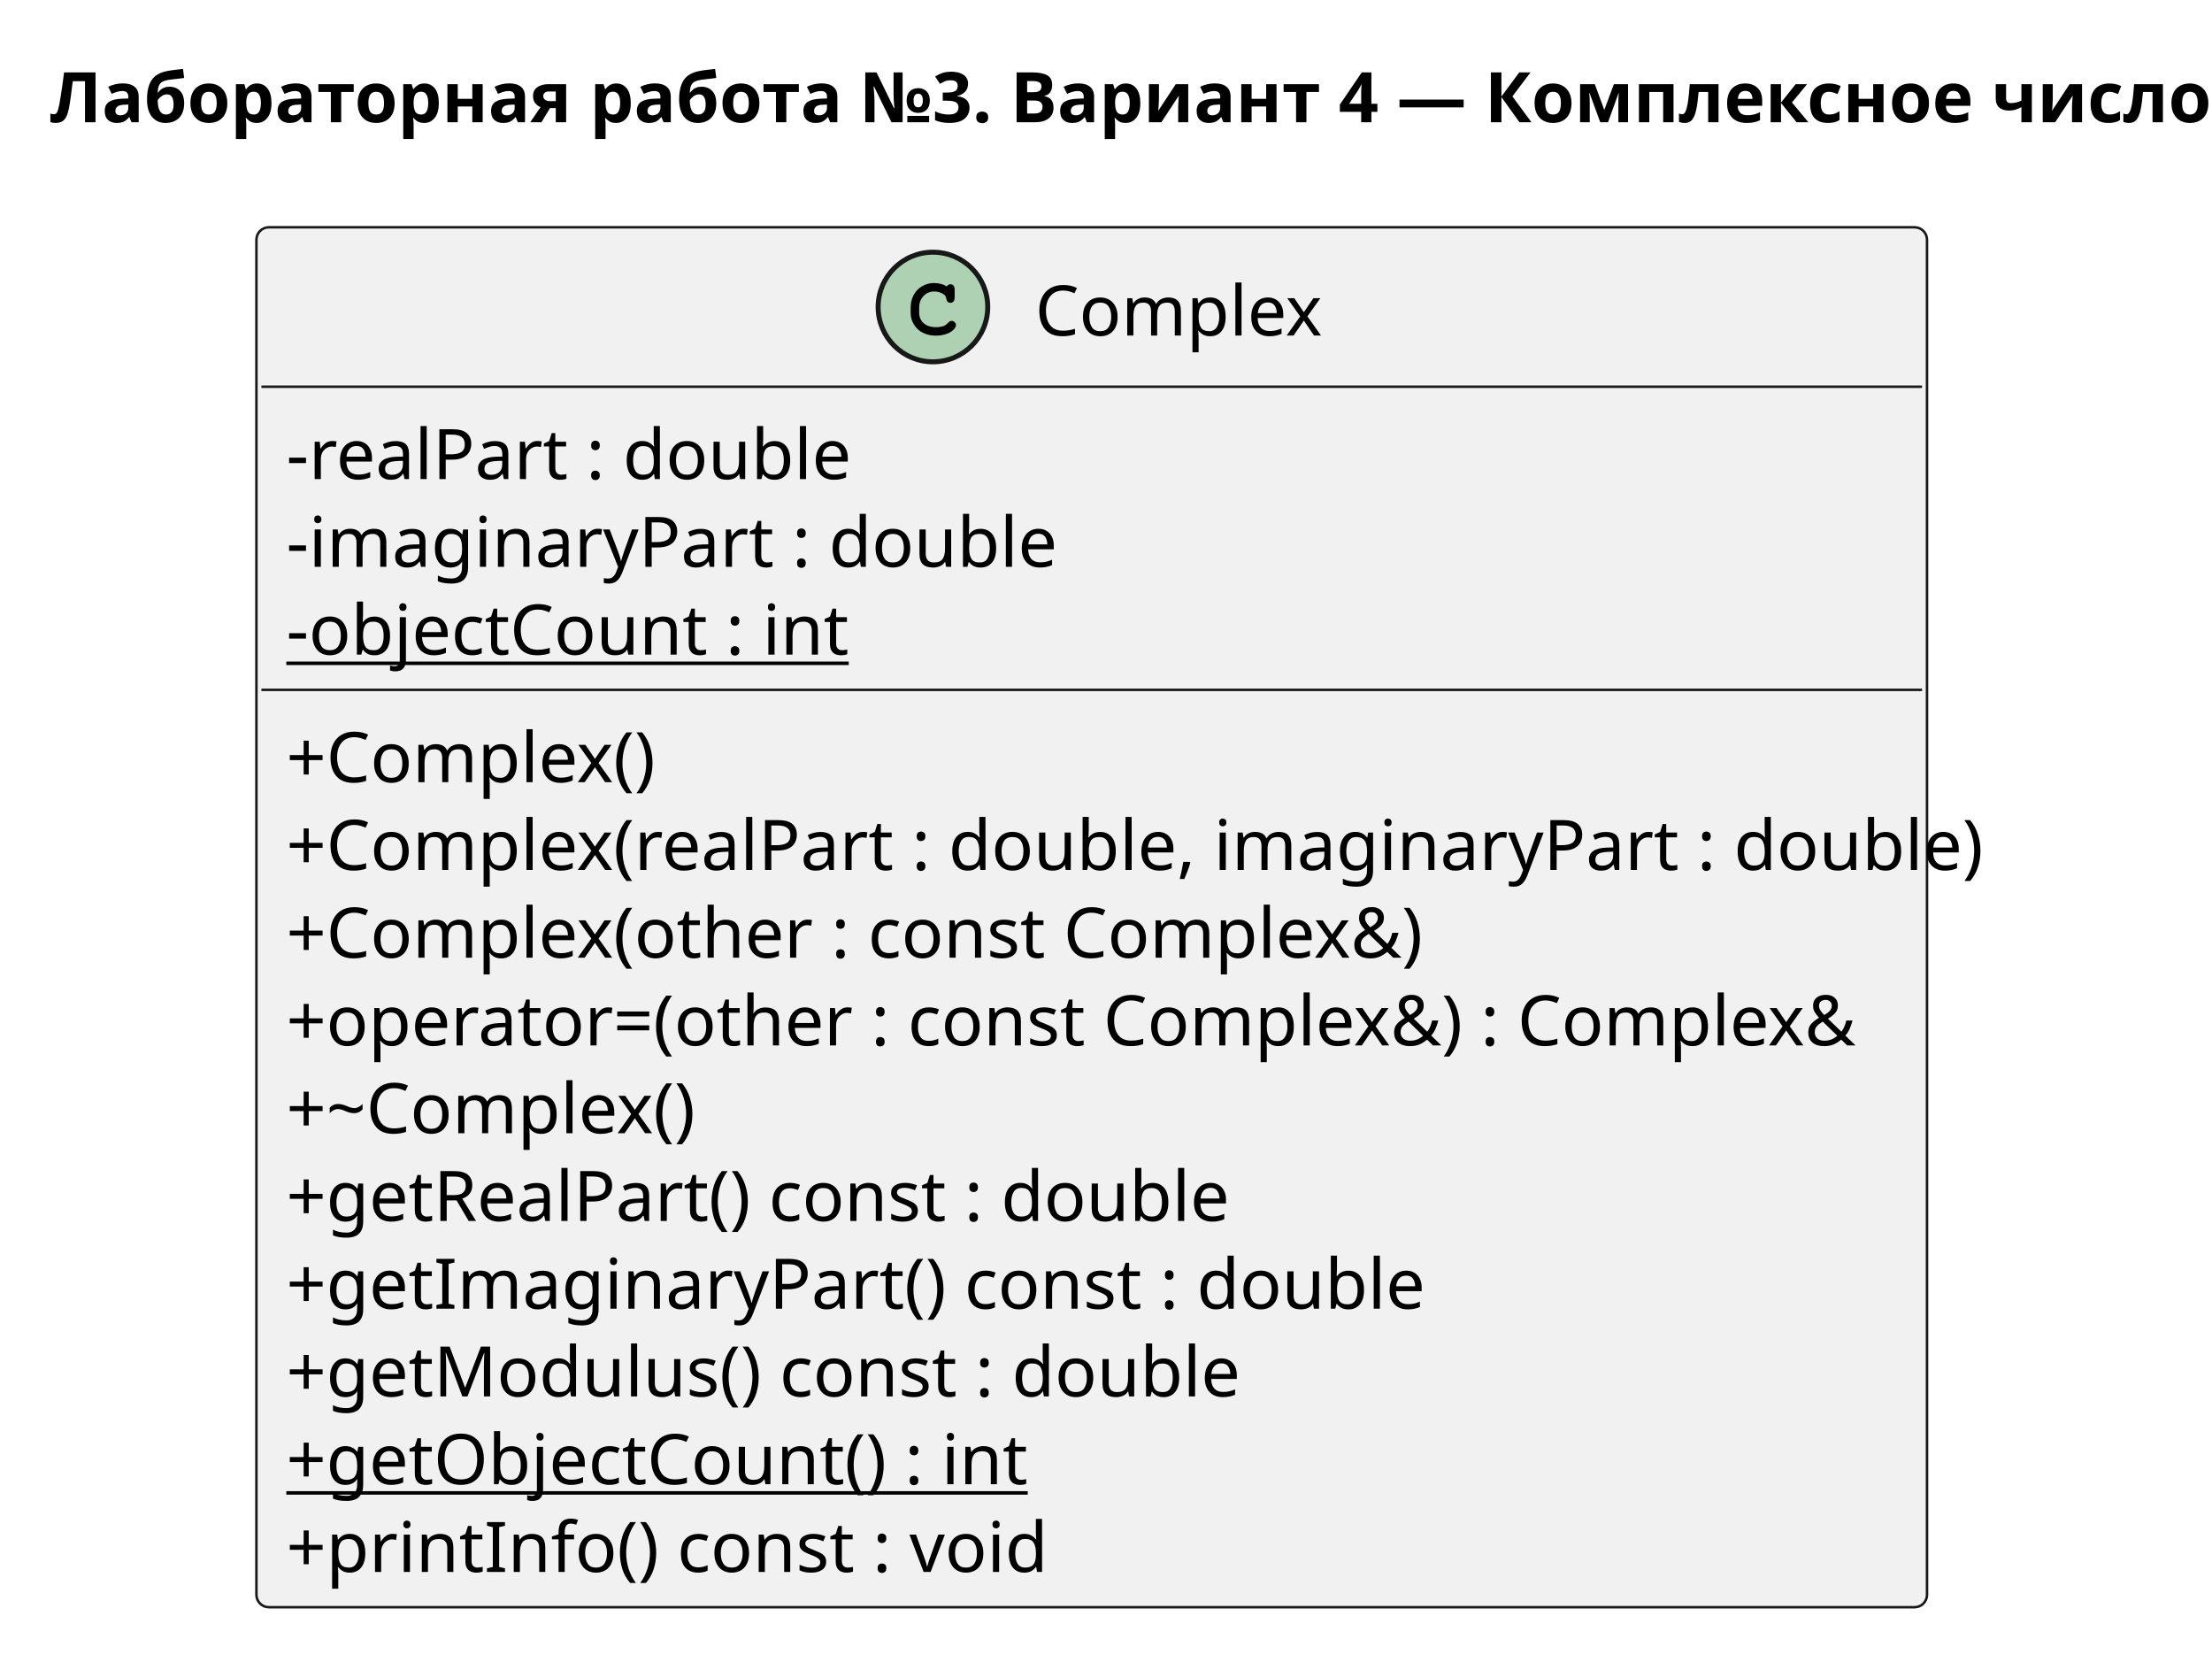
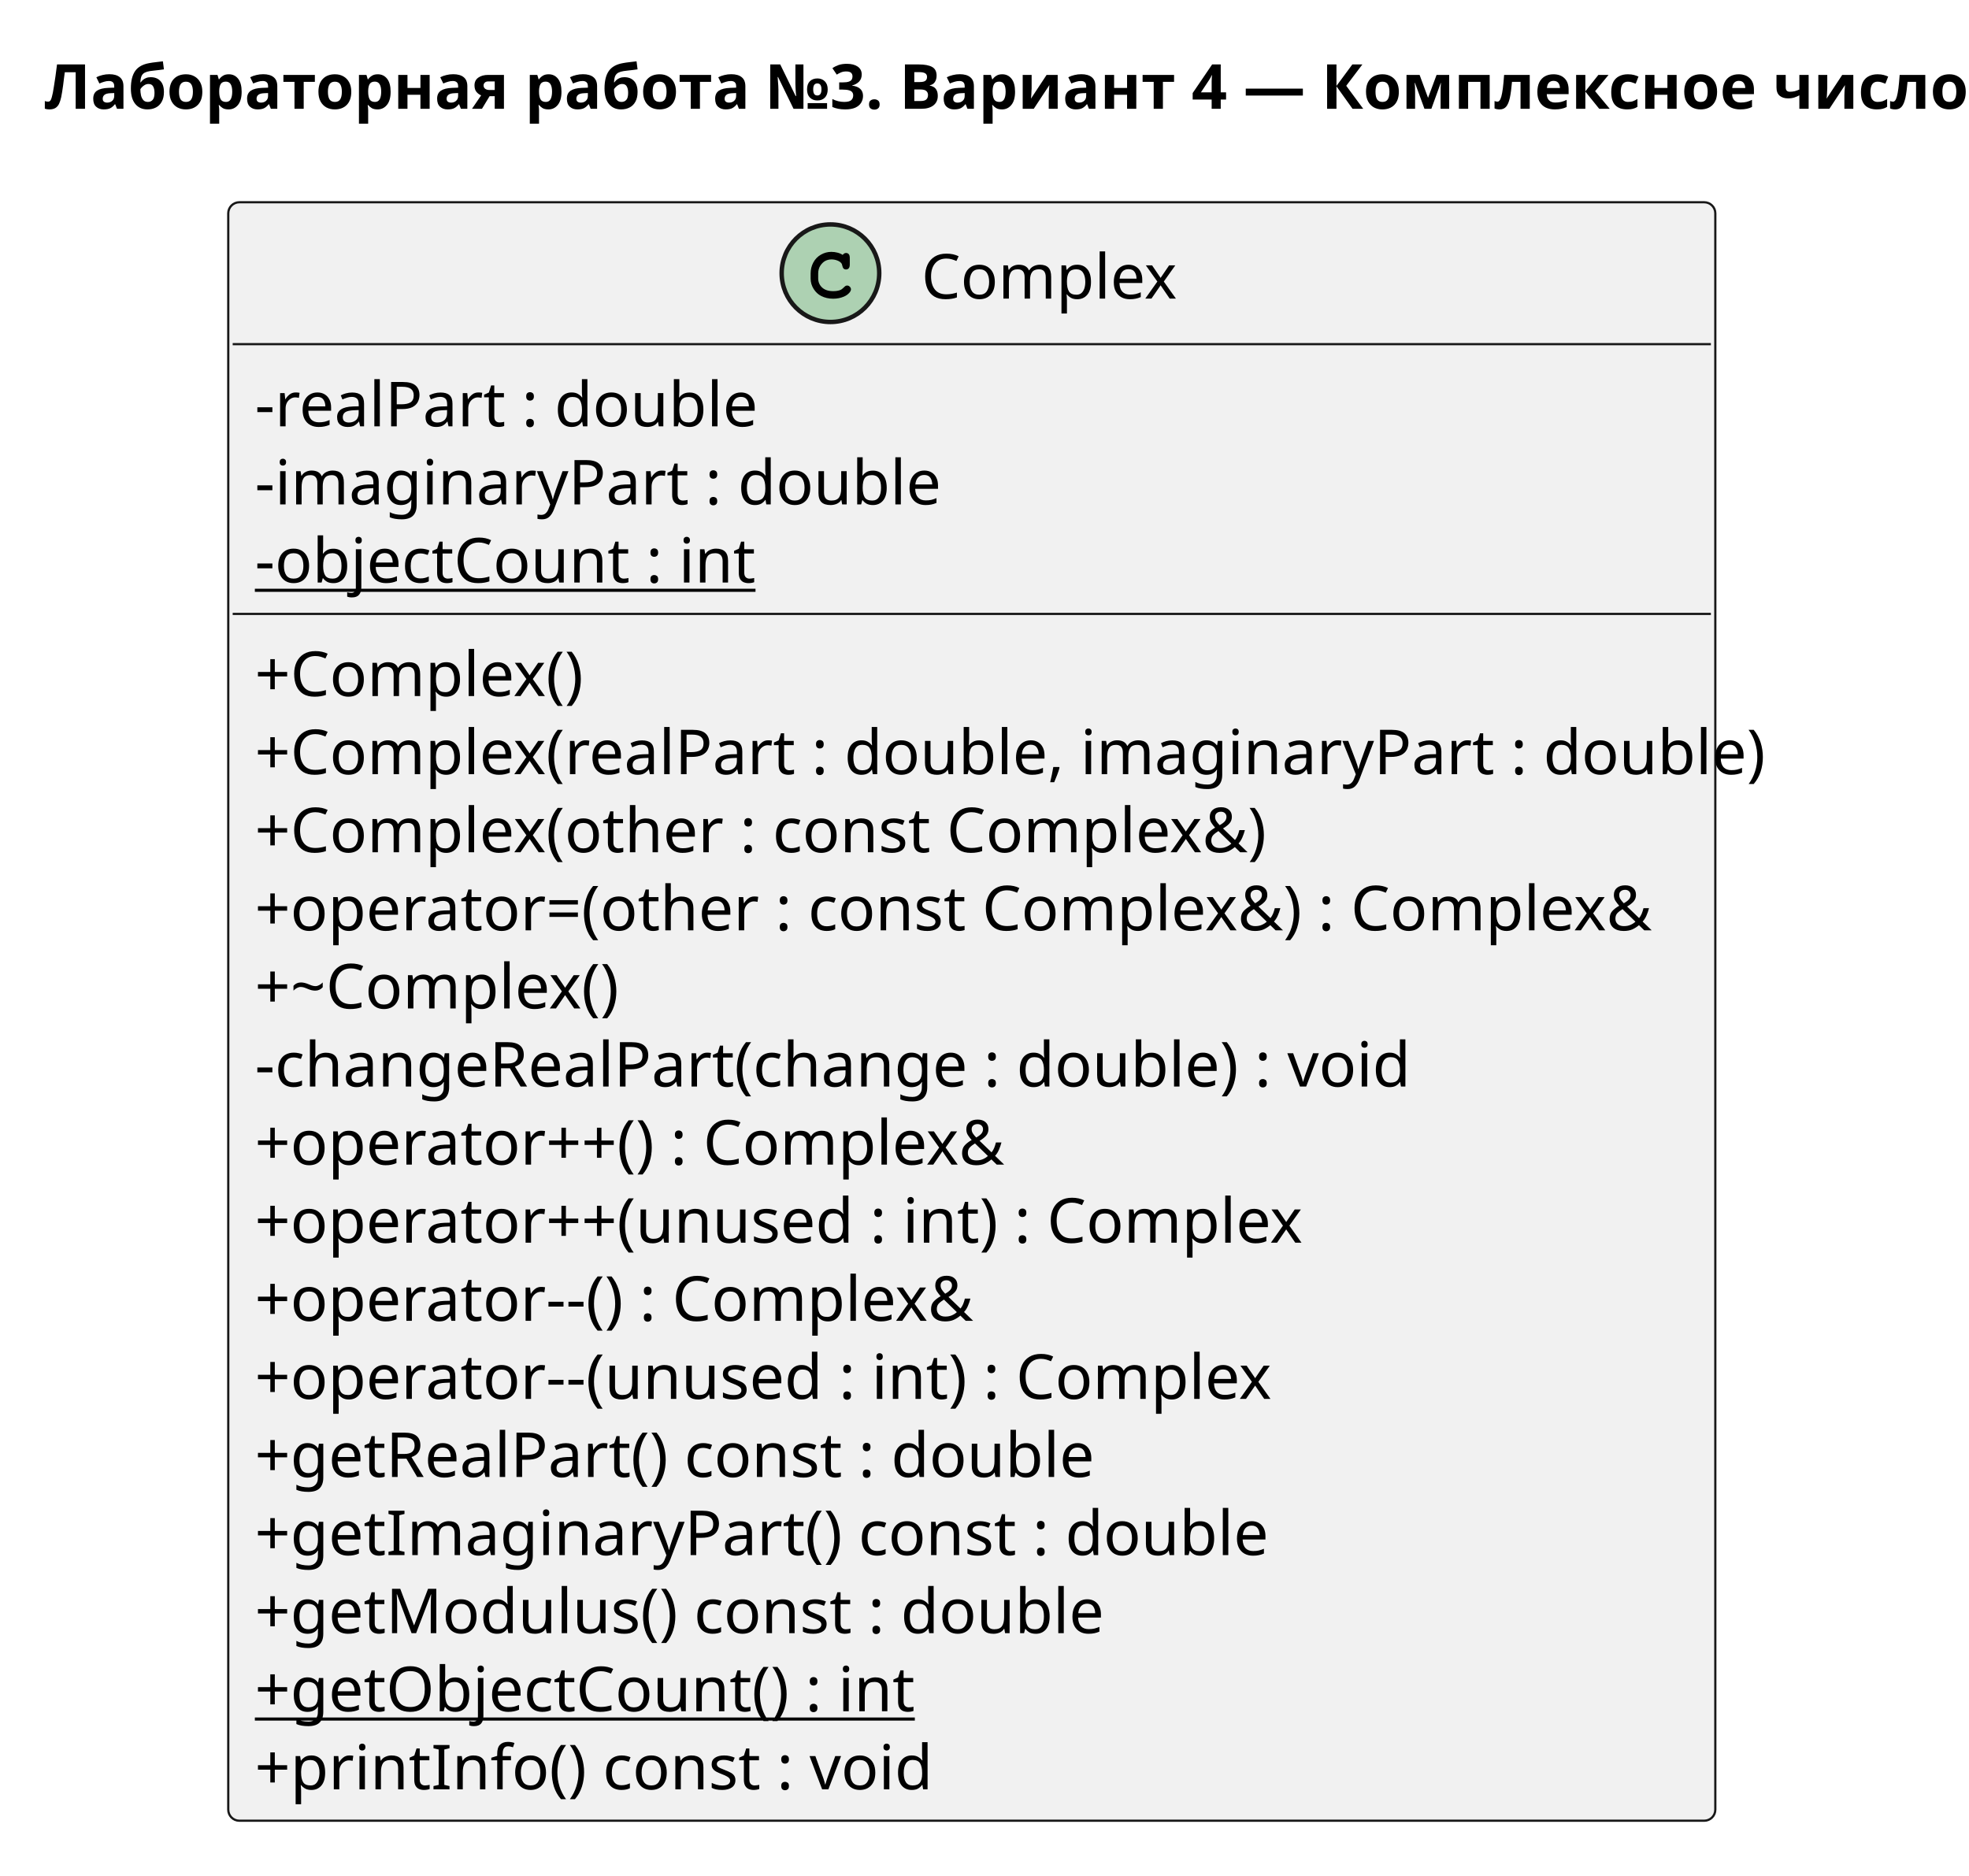
- <svg xmlns="http://www.w3.org/2000/svg" version="1.1" data-diagram-type="CLASS" style="width:444px;height:335px;background:#FFFFFF;" width="444px" height="335px" viewBox="0 0 444 335" zoomAndPan="magnify" preserveAspectRatio="none" contentStyleType="text/css">
+ <svg xmlns="http://www.w3.org/2000/svg" version="1.1" data-diagram-type="CLASS" style="width:444px;height:423px;background:#FFFFFF;" width="444px" height="423px" viewBox="0 0 444 423" zoomAndPan="magnify" preserveAspectRatio="none" contentStyleType="text/css">
  <defs />
  <g font-family="sans-serif" lengthAdjust="spacing">
    <g class="title" data-source-line="1">
      <text x="10" y="24.533" fill="#000" font-size="14" textLength="417.266" font-weight="700">Лабораторная работа №3. Вариант 4 — Комплексное число</text>
    </g>
    <g class="entity" data-qualified-name="Complex" id="ent0001" data-source-line="4">
-       <rect x="51.47" y="45.609" width="335.326" height="276.922" fill="#F1F1F1" style="stroke:#181818;stroke-width:0.5;" rx="2.5" ry="2.5" />
+       <rect x="51.47" y="45.609" width="335.326" height="364.969" fill="#F1F1F1" style="stroke:#181818;stroke-width:0.5;" rx="2.5" ry="2.5" />
      <ellipse cx="187.262" cy="61.609" rx="11" ry="11" fill="#ADD1B2" style="stroke:#181818;stroke-width:1;" />
      <path d="M190.028,57.484 Q190.184,57.266 190.372,57.156 Q190.559,57.047 190.778,57.047 Q191.153,57.047 191.387,57.313 Q191.622,57.563 191.622,58.172 L191.622,59.625 Q191.622,60.234 191.387,60.5 Q191.153,60.766 190.778,60.766 Q190.434,60.766 190.231,60.563 Q190.028,60.375 189.918,59.859 Q189.872,59.5 189.684,59.313 Q189.356,58.938 188.747,58.719 Q188.137,58.5 187.512,58.5 Q186.747,58.5 186.106,58.828 Q185.481,59.156 184.981,59.906 Q184.497,60.656 184.497,61.688 L184.497,62.781 Q184.497,64.016 185.387,64.844 Q186.278,65.656 187.872,65.656 Q188.809,65.656 189.465,65.406 Q189.856,65.25 190.278,64.813 Q190.543,64.547 190.684,64.469 Q190.84,64.391 191.043,64.391 Q191.372,64.391 191.622,64.656 Q191.887,64.906 191.887,65.25 Q191.887,65.594 191.543,66 Q191.043,66.578 190.247,66.906 Q189.168,67.359 187.872,67.359 Q186.356,67.359 185.153,66.734 Q184.168,66.234 183.481,65.172 Q182.793,64.094 182.793,62.813 L182.793,61.656 Q182.793,60.328 183.403,59.188 Q184.028,58.031 185.122,57.422 Q186.215,56.797 187.45,56.797 Q188.184,56.797 188.825,56.969 Q189.481,57.125 190.028,57.484 Z " fill="#000" />
      <text x="207.762" y="67.338" fill="#000" font-size="14" textLength="55.241">Complex</text>
      <line x1="52.47" y1="77.609" x2="385.796" y2="77.609" style="stroke:#181818;stroke-width:0.5;" />
      <text x="57.47" y="96.143" fill="#000" font-size="14" textLength="107.393">-realPart : double</text>
      <text x="57.47" y="113.752" fill="#000" font-size="14" textLength="144.737">-imaginaryPart : double</text>
      <text x="57.47" y="131.361" fill="#000" font-size="14" textLength="105.834" text-decoration="underline">-objectCount : int</text>
      <line x1="52.47" y1="138.438" x2="385.796" y2="138.438" style="stroke:#181818;stroke-width:0.5;" />
      <text x="57.47" y="156.971" fill="#000" font-size="14" textLength="72.741">+Complex()</text>
      <text x="57.47" y="174.58" fill="#000" font-size="14" textLength="323.326">+Complex(realPart : double, imaginaryPart : double)</text>
      <text x="57.47" y="192.189" fill="#000" font-size="14" textLength="218.251">+Complex(other : const Complex&amp;)</text>
      <text x="57.47" y="209.799" fill="#000" font-size="14" textLength="299.578">+operator=(other : const Complex&amp;) : Complex&amp;</text>
      <text x="57.47" y="227.408" fill="#000" font-size="14" textLength="80.917">+~Complex()</text>
-       <text x="57.47" y="245.018" fill="#000" font-size="14" textLength="182.492">+getRealPart() const : double</text>
-       <text x="57.47" y="262.627" fill="#000" font-size="14" textLength="215.168">+getImaginaryPart() const : double</text>
-       <text x="57.47" y="280.236" fill="#000" font-size="14" textLength="180.94">+getModulus() const : double</text>
-       <text x="57.47" y="297.846" fill="#000" font-size="14" textLength="141.237" text-decoration="underline">+getObjectCount() : int</text>
-       <text x="57.47" y="315.455" fill="#000" font-size="14" textLength="142.789">+printInfo() const : void</text>
+       <text x="57.47" y="245.018" fill="#000" font-size="14" textLength="251.378">-changeRealPart(change : double) : void</text>
+       <text x="57.47" y="262.627" fill="#000" font-size="14" textLength="162.244">+operator++() : Complex&amp;</text>
+       <text x="57.47" y="280.236" fill="#000" font-size="14" textLength="225.292">+operator++(unused : int) : Complex</text>
+       <text x="57.47" y="297.846" fill="#000" font-size="14" textLength="155.217">+operator--() : Complex&amp;</text>
+       <text x="57.47" y="315.455" fill="#000" font-size="14" textLength="218.265">+operator--(unused : int) : Complex</text>
+       <text x="57.47" y="333.064" fill="#000" font-size="14" textLength="182.492">+getRealPart() const : double</text>
+       <text x="57.47" y="350.674" fill="#000" font-size="14" textLength="215.168">+getImaginaryPart() const : double</text>
+       <text x="57.47" y="368.283" fill="#000" font-size="14" textLength="180.94">+getModulus() const : double</text>
+       <text x="57.47" y="385.893" fill="#000" font-size="14" textLength="141.237" text-decoration="underline">+getObjectCount() : int</text>
+       <text x="57.47" y="403.502" fill="#000" font-size="14" textLength="142.789">+printInfo() const : void</text>
    </g>
  </g>
</svg>
